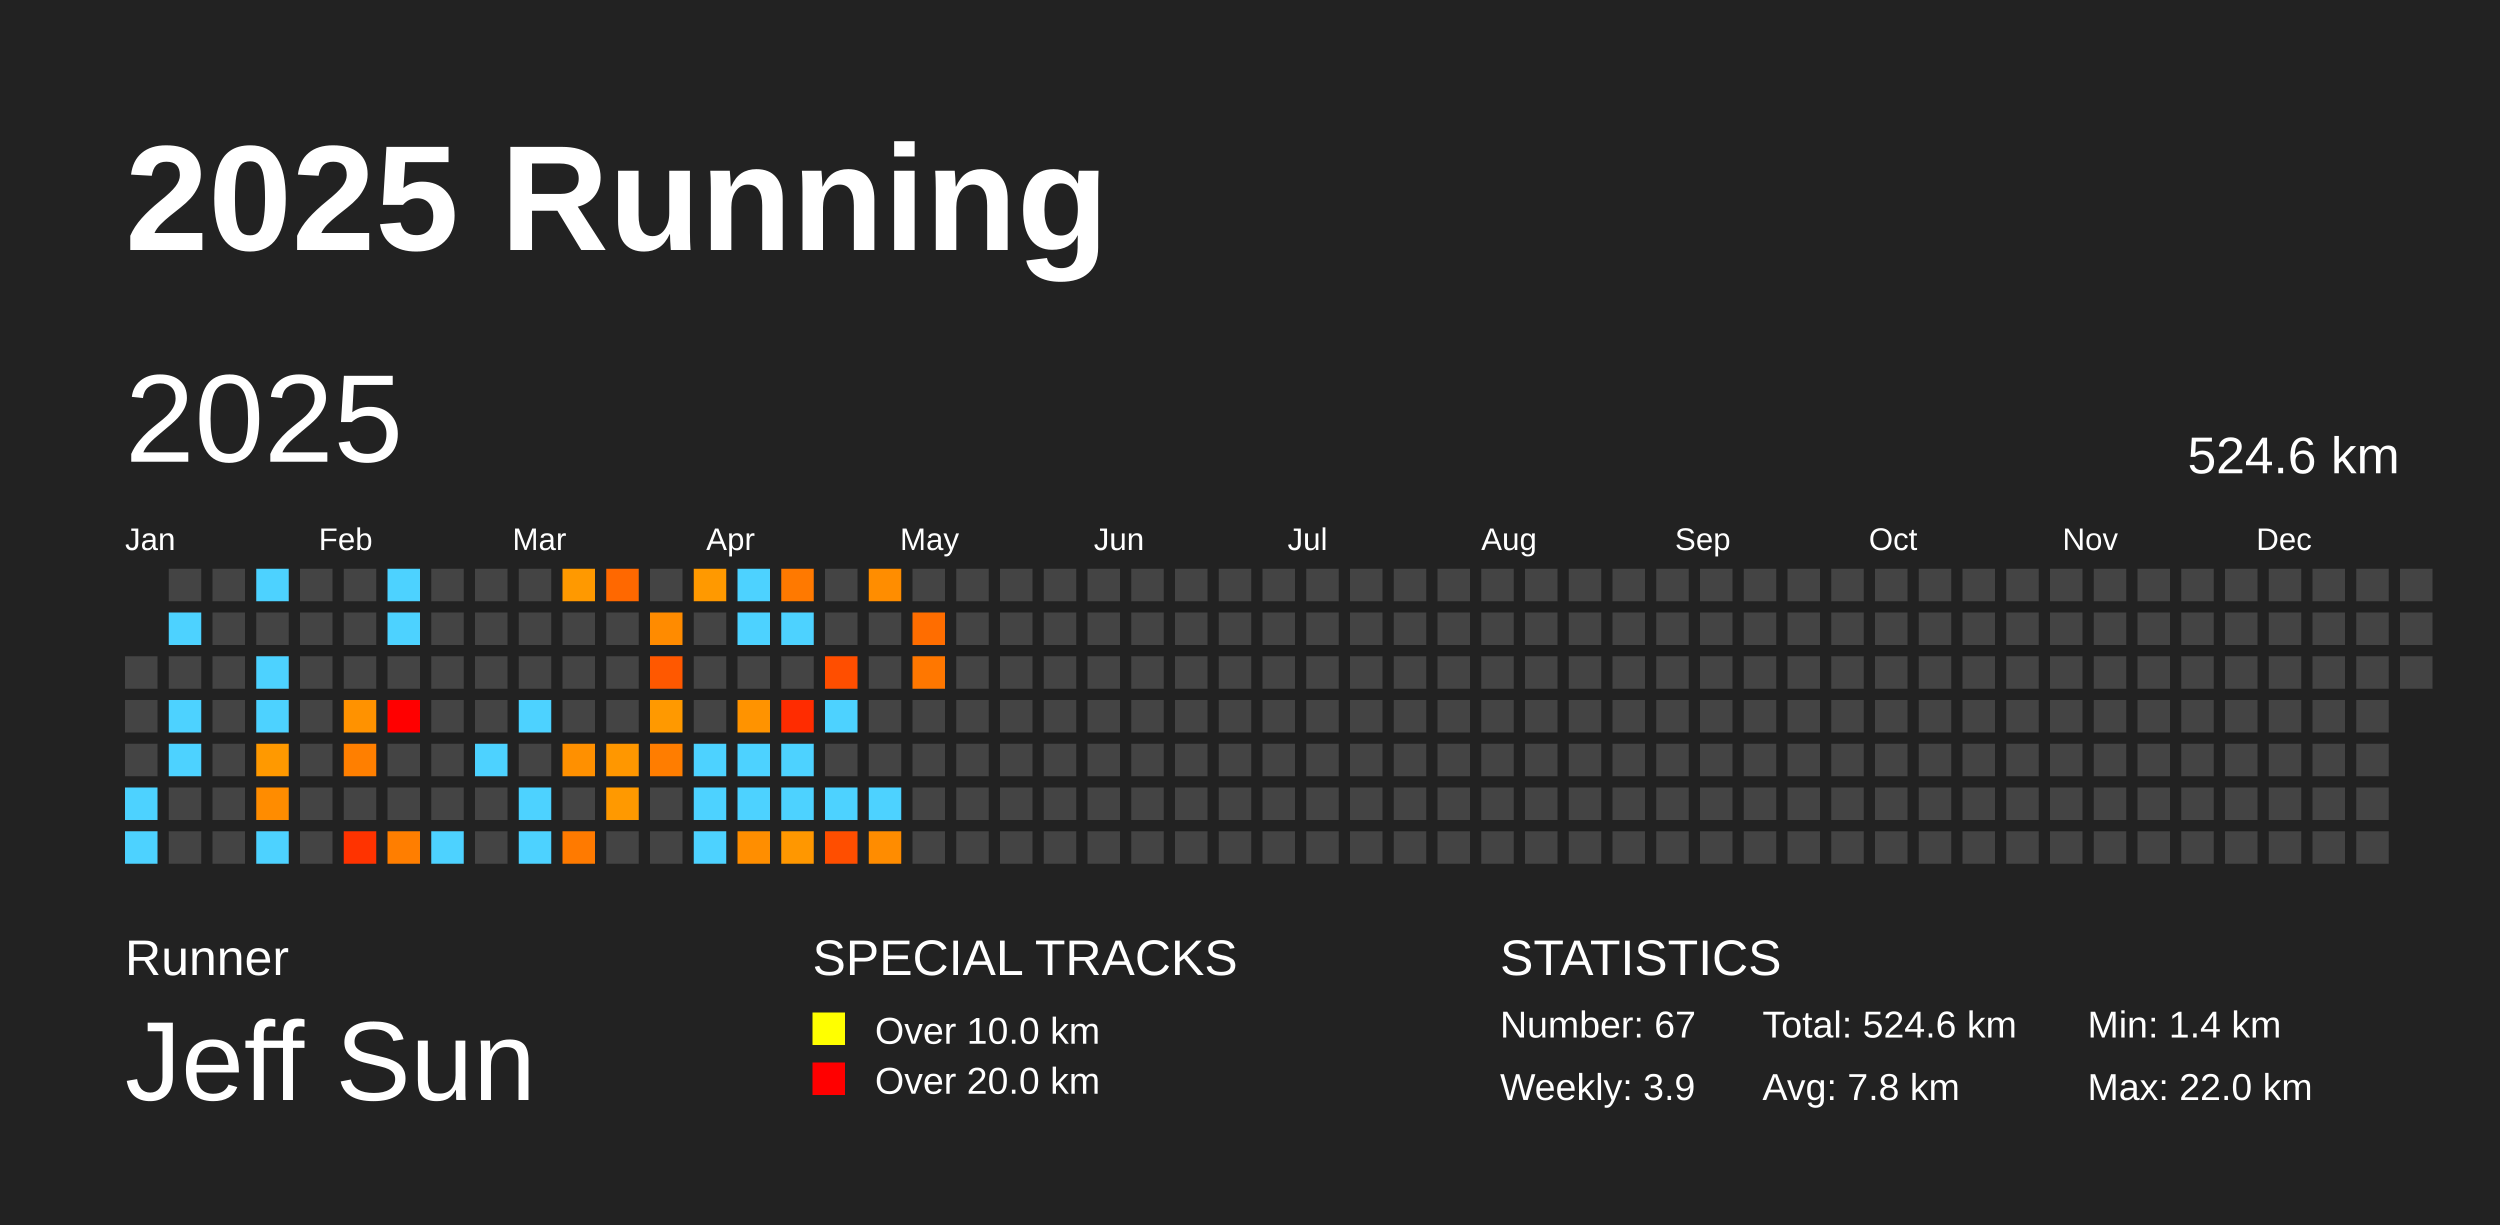
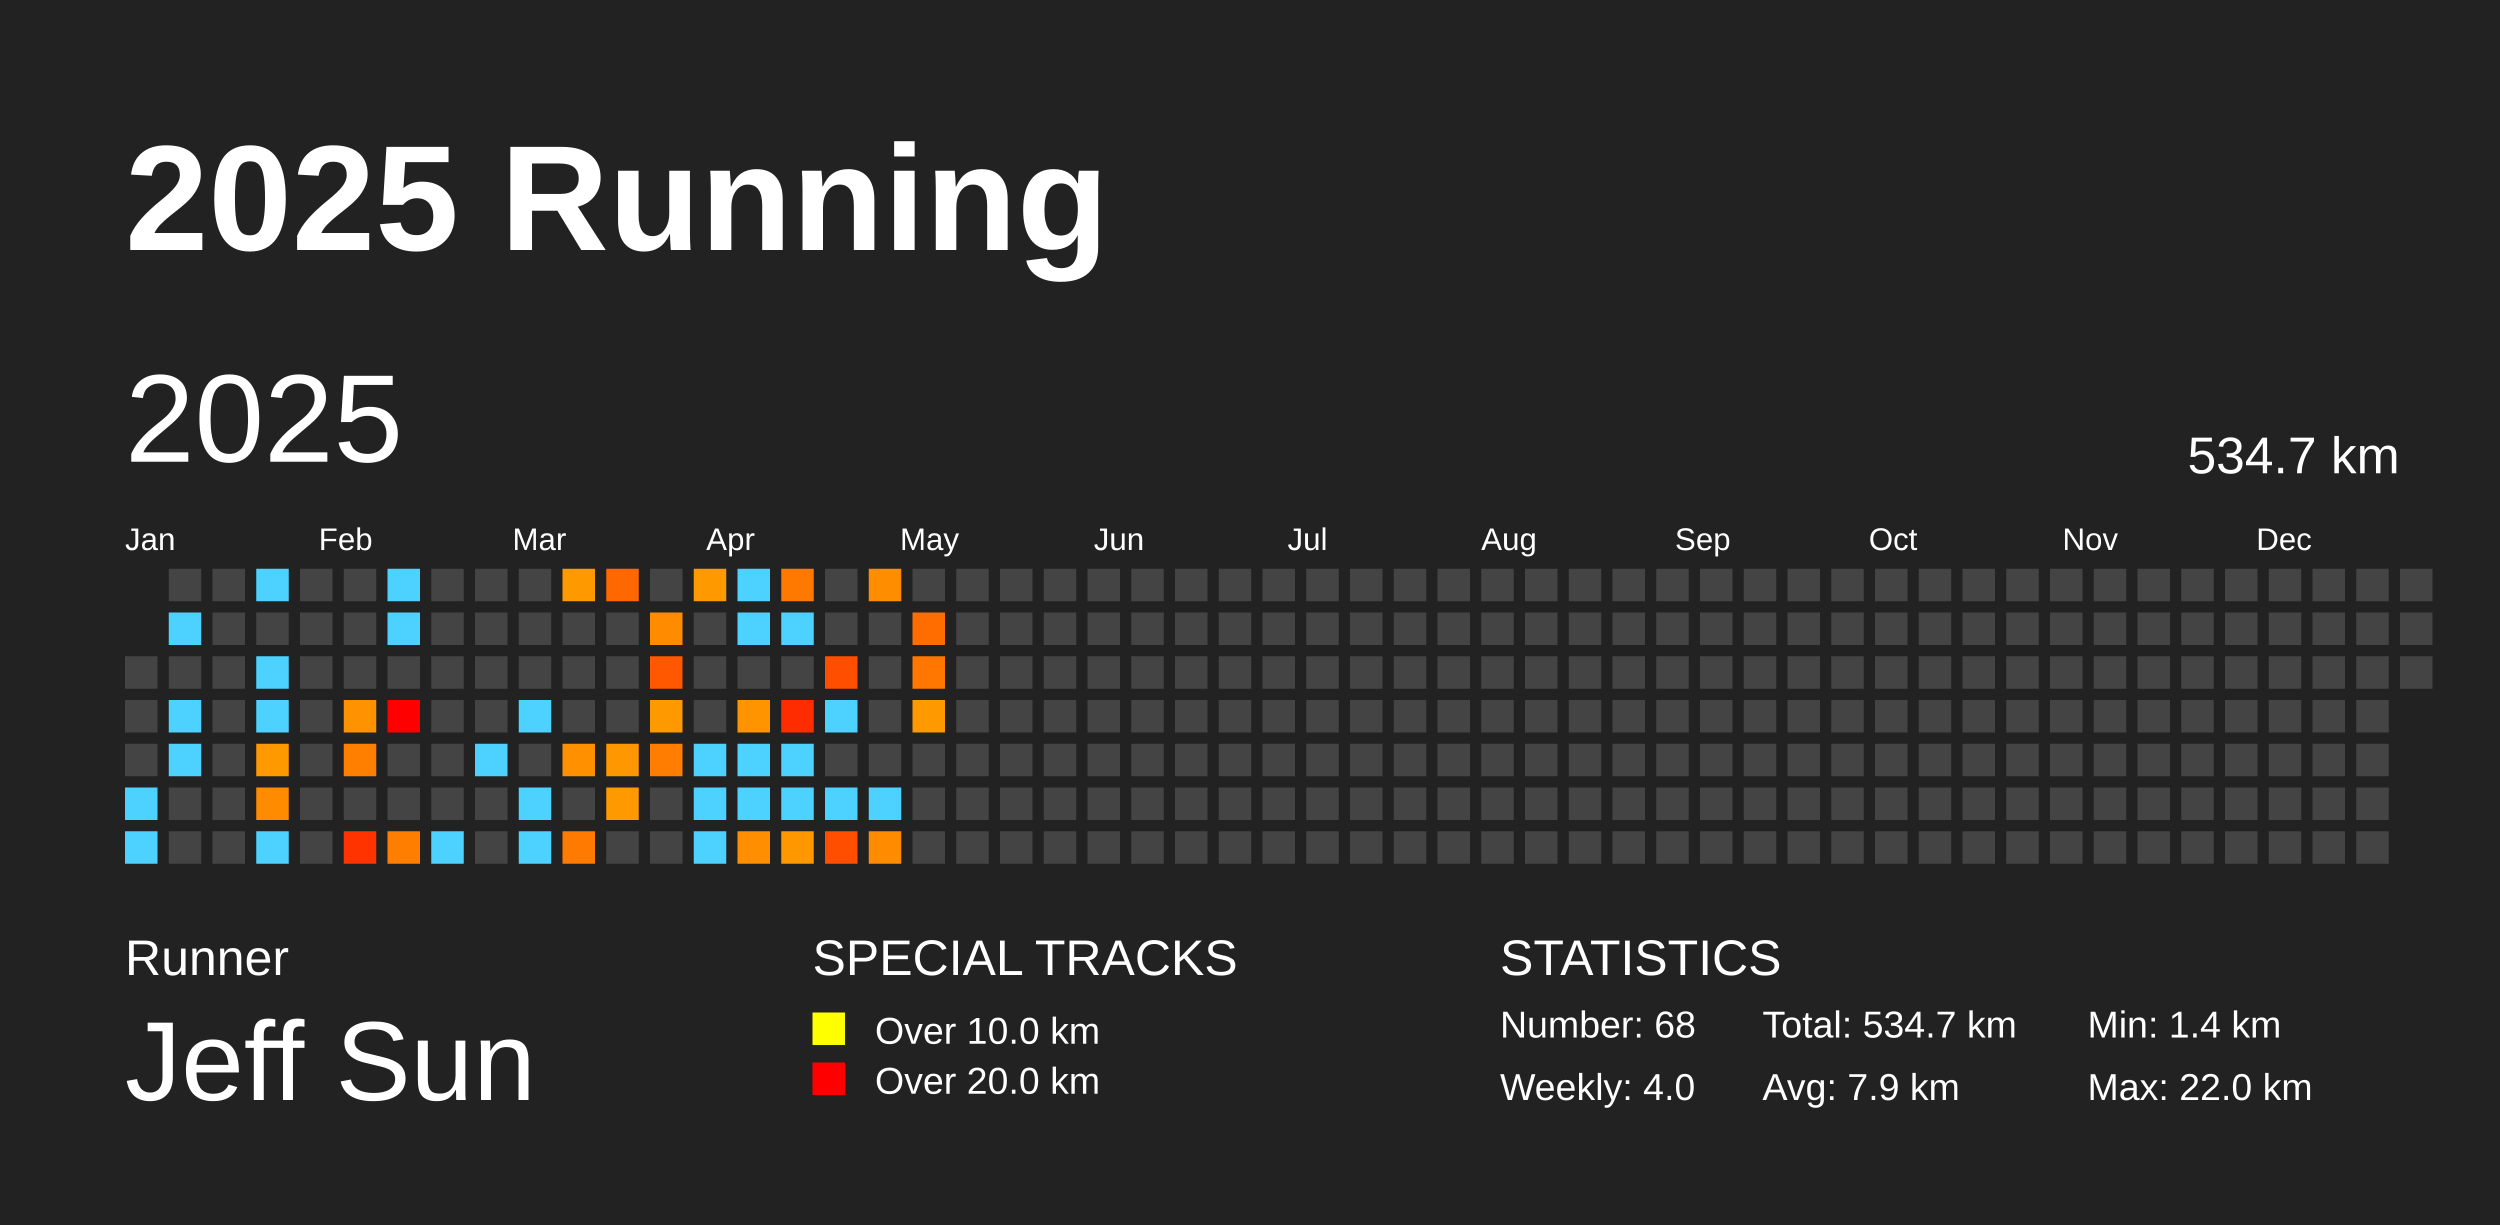
<svg xmlns="http://www.w3.org/2000/svg" baseProfile="full" height="98mm" version="1.1" viewBox="0,0,200,98" width="200mm">
  <defs />
  <rect fill="#222222" height="98" width="200" x="0" y="0" />
  <text fill="#FFFFFF" style="font-size:12px; font-family:Arial; font-weight:bold;" x="10" y="20">2025 Running</text>
  <text fill="#FFFFFF" style="font-size:4px; font-family:Arial" x="10" y="78">Runner</text>
  <text fill="#FFFFFF" style="font-size:9px; font-family:Arial" x="10" y="88">Jeff Sun</text>
  <text fill="#FFFFFF" style="font-size:4px; font-family:Arial" x="65" y="78">SPECIAL TRACKS</text>
  <rect fill="yellow" height="2.6" width="2.6" x="65" y="81" />
  <text fill="#FFFFFF" style="font-size:3px; font-family:Arial" x="70" y="83.5">Over 10.0 km</text>
  <rect fill="red" height="2.6" width="2.6" x="65" y="85" />
  <text fill="#FFFFFF" style="font-size:3px; font-family:Arial" x="70" y="87.5">Over 20.0 km</text>
  <text fill="#FFFFFF" style="font-size:4px; font-family:Arial" x="120" y="78">STATISTICS</text>
-   <text fill="#FFFFFF" style="font-size:3px; font-family:Arial" x="120" y="83">Number: 67</text>
-   <text fill="#FFFFFF" style="font-size:3px; font-family:Arial" x="120" y="88">Weekly: 3.9</text>
-   <text fill="#FFFFFF" style="font-size:3px; font-family:Arial" x="141" y="83">Total: 524.6 km</text>
-   <text fill="#FFFFFF" style="font-size:3px; font-family:Arial" x="141" y="88">Avg: 7.8 km</text>
+   <text fill="#FFFFFF" style="font-size:3px; font-family:Arial" x="120" y="83">Number: 68</text>
+   <text fill="#FFFFFF" style="font-size:3px; font-family:Arial" x="120" y="88">Weekly: 4.0</text>
+   <text fill="#FFFFFF" style="font-size:3px; font-family:Arial" x="141" y="83">Total: 534.7 km</text>
+   <text fill="#FFFFFF" style="font-size:3px; font-family:Arial" x="141" y="88">Avg: 7.9 km</text>
  <text fill="#FFFFFF" style="font-size:3px; font-family:Arial" x="167" y="83">Min: 1.4 km</text>
  <text fill="#FFFFFF" style="font-size:3px; font-family:Arial" x="167" y="88">Max: 22.0 km</text>
  <text dominant-baseline="hanging" fill="#FFFFFF" style="font-size:10.0px; font-family:Arial;" x="10" y="30">2025</text>
-   <text dominant-baseline="hanging" fill="#FFFFFF" style="font-size:4.125px; font-family:Arial;" x="175" y="35">524.6 km</text>
+   <text dominant-baseline="hanging" fill="#FFFFFF" style="font-size:4.125px; font-family:Arial;" x="175" y="35">534.7 km</text>
  <text fill="#FFFFFF" style="font-size:2.5px; font-family:Arial" x="10.0" y="44">Jan</text>
  <text fill="#FFFFFF" style="font-size:2.5px; font-family:Arial" x="25.5" y="44">Feb</text>
  <text fill="#FFFFFF" style="font-size:2.5px; font-family:Arial" x="41.0" y="44">Mar</text>
  <text fill="#FFFFFF" style="font-size:2.5px; font-family:Arial" x="56.5" y="44">Apr</text>
  <text fill="#FFFFFF" style="font-size:2.5px; font-family:Arial" x="72.0" y="44">May</text>
  <text fill="#FFFFFF" style="font-size:2.5px; font-family:Arial" x="87.5" y="44">Jun</text>
  <text fill="#FFFFFF" style="font-size:2.5px; font-family:Arial" x="103.0" y="44">Jul</text>
  <text fill="#FFFFFF" style="font-size:2.5px; font-family:Arial" x="118.5" y="44">Aug</text>
  <text fill="#FFFFFF" style="font-size:2.5px; font-family:Arial" x="134.0" y="44">Sep</text>
  <text fill="#FFFFFF" style="font-size:2.5px; font-family:Arial" x="149.5" y="44">Oct</text>
  <text fill="#FFFFFF" style="font-size:2.5px; font-family:Arial" x="165.0" y="44">Nov</text>
  <text fill="#FFFFFF" style="font-size:2.5px; font-family:Arial" x="180.5" y="44">Dec</text>
  <rect fill="#444444" height="2.6" width="2.6" x="10.0" y="52.5" />
  <rect fill="#444444" height="2.6" width="2.6" x="10.0" y="56.0" />
  <rect fill="#444444" height="2.6" width="2.6" x="10.0" y="59.5" />
  <rect fill="#4dd2ff" height="2.6" width="2.6" x="10.0" y="63.0" />
  <rect fill="#4dd2ff" height="2.6" width="2.6" x="10.0" y="66.5" />
  <rect fill="#444444" height="2.6" width="2.6" x="13.5" y="45.5" />
  <rect fill="#4dd2ff" height="2.6" width="2.6" x="13.5" y="49.0" />
  <rect fill="#444444" height="2.6" width="2.6" x="13.5" y="52.5" />
  <rect fill="#4dd2ff" height="2.6" width="2.6" x="13.5" y="56.0" />
  <rect fill="#4dd2ff" height="2.6" width="2.6" x="13.5" y="59.5" />
  <rect fill="#444444" height="2.6" width="2.6" x="13.5" y="63.0" />
  <rect fill="#444444" height="2.6" width="2.6" x="13.5" y="66.5" />
  <rect fill="#444444" height="2.6" width="2.6" x="17.0" y="45.5" />
  <rect fill="#444444" height="2.6" width="2.6" x="17.0" y="49.0" />
  <rect fill="#444444" height="2.6" width="2.6" x="17.0" y="52.5" />
  <rect fill="#444444" height="2.6" width="2.6" x="17.0" y="56.0" />
  <rect fill="#444444" height="2.6" width="2.6" x="17.0" y="59.5" />
  <rect fill="#444444" height="2.6" width="2.6" x="17.0" y="63.0" />
  <rect fill="#444444" height="2.6" width="2.6" x="17.0" y="66.5" />
  <rect fill="#4dd2ff" height="2.6" width="2.6" x="20.5" y="45.5" />
  <rect fill="#444444" height="2.6" width="2.6" x="20.5" y="49.0" />
  <rect fill="#4dd2ff" height="2.6" width="2.6" x="20.5" y="52.5" />
  <rect fill="#4dd2ff" height="2.6" width="2.6" x="20.5" y="56.0" />
  <rect fill="#ff9900" height="2.6" width="2.6" x="20.5" y="59.5" />
  <rect fill="#ff8c00" height="2.6" width="2.6" x="20.5" y="63.0" />
  <rect fill="#4dd2ff" height="2.6" width="2.6" x="20.5" y="66.5" />
  <rect fill="#444444" height="2.6" width="2.6" x="24.0" y="45.5" />
  <rect fill="#444444" height="2.6" width="2.6" x="24.0" y="49.0" />
  <rect fill="#444444" height="2.6" width="2.6" x="24.0" y="52.5" />
  <rect fill="#444444" height="2.6" width="2.6" x="24.0" y="56.0" />
  <rect fill="#444444" height="2.6" width="2.6" x="24.0" y="59.5" />
  <rect fill="#444444" height="2.6" width="2.6" x="24.0" y="63.0" />
  <rect fill="#444444" height="2.6" width="2.6" x="24.0" y="66.5" />
  <rect fill="#444444" height="2.6" width="2.6" x="27.5" y="45.5" />
  <rect fill="#444444" height="2.6" width="2.6" x="27.5" y="49.0" />
  <rect fill="#444444" height="2.6" width="2.6" x="27.5" y="52.5" />
  <rect fill="#ff9200" height="2.6" width="2.6" x="27.5" y="56.0" />
  <rect fill="#ff7f00" height="2.6" width="2.6" x="27.5" y="59.5" />
  <rect fill="#444444" height="2.6" width="2.6" x="27.5" y="63.0" />
  <rect fill="#ff3300" height="2.6" width="2.6" x="27.5" y="66.5" />
  <rect fill="#4dd2ff" height="2.6" width="2.6" x="31.0" y="45.5" />
  <rect fill="#4dd2ff" height="2.6" width="2.6" x="31.0" y="49.0" />
  <rect fill="#444444" height="2.6" width="2.6" x="31.0" y="52.5" />
  <rect fill="red" height="2.6" width="2.6" x="31.0" y="56.0" />
  <rect fill="#444444" height="2.6" width="2.6" x="31.0" y="59.5" />
  <rect fill="#444444" height="2.6" width="2.6" x="31.0" y="63.0" />
  <rect fill="#ff7e00" height="2.6" width="2.6" x="31.0" y="66.5" />
  <rect fill="#444444" height="2.6" width="2.6" x="34.5" y="45.5" />
  <rect fill="#444444" height="2.6" width="2.6" x="34.5" y="49.0" />
  <rect fill="#444444" height="2.6" width="2.6" x="34.5" y="52.5" />
  <rect fill="#444444" height="2.6" width="2.6" x="34.5" y="56.0" />
  <rect fill="#444444" height="2.6" width="2.6" x="34.5" y="59.5" />
  <rect fill="#444444" height="2.6" width="2.6" x="34.5" y="63.0" />
  <rect fill="#4dd2ff" height="2.6" width="2.6" x="34.5" y="66.5" />
  <rect fill="#444444" height="2.6" width="2.6" x="38.0" y="45.5" />
  <rect fill="#444444" height="2.6" width="2.6" x="38.0" y="49.0" />
  <rect fill="#444444" height="2.6" width="2.6" x="38.0" y="52.5" />
  <rect fill="#444444" height="2.6" width="2.6" x="38.0" y="56.0" />
  <rect fill="#4dd2ff" height="2.6" width="2.6" x="38.0" y="59.5" />
  <rect fill="#444444" height="2.6" width="2.6" x="38.0" y="63.0" />
  <rect fill="#444444" height="2.6" width="2.6" x="38.0" y="66.5" />
  <rect fill="#444444" height="2.6" width="2.6" x="41.5" y="45.5" />
  <rect fill="#444444" height="2.6" width="2.6" x="41.5" y="49.0" />
  <rect fill="#444444" height="2.6" width="2.6" x="41.5" y="52.5" />
  <rect fill="#4dd2ff" height="2.6" width="2.6" x="41.5" y="56.0" />
  <rect fill="#444444" height="2.6" width="2.6" x="41.5" y="59.5" />
  <rect fill="#4dd2ff" height="2.6" width="2.6" x="41.5" y="63.0" />
  <rect fill="#4dd2ff" height="2.6" width="2.6" x="41.5" y="66.5" />
  <rect fill="#ff9900" height="2.6" width="2.6" x="45.0" y="45.5" />
  <rect fill="#444444" height="2.6" width="2.6" x="45.0" y="49.0" />
  <rect fill="#444444" height="2.6" width="2.6" x="45.0" y="52.5" />
  <rect fill="#444444" height="2.6" width="2.6" x="45.0" y="56.0" />
  <rect fill="#ff9000" height="2.6" width="2.6" x="45.0" y="59.5" />
  <rect fill="#444444" height="2.6" width="2.6" x="45.0" y="63.0" />
  <rect fill="#ff7a00" height="2.6" width="2.6" x="45.0" y="66.5" />
  <rect fill="#ff6800" height="2.6" width="2.6" x="48.5" y="45.5" />
  <rect fill="#444444" height="2.6" width="2.6" x="48.5" y="49.0" />
  <rect fill="#444444" height="2.6" width="2.6" x="48.5" y="52.5" />
  <rect fill="#444444" height="2.6" width="2.6" x="48.5" y="56.0" />
  <rect fill="#ff9700" height="2.6" width="2.6" x="48.5" y="59.5" />
  <rect fill="#ff9900" height="2.6" width="2.6" x="48.5" y="63.0" />
  <rect fill="#444444" height="2.6" width="2.6" x="48.5" y="66.5" />
  <rect fill="#444444" height="2.6" width="2.6" x="52.0" y="45.5" />
  <rect fill="#ff8b00" height="2.6" width="2.6" x="52.0" y="49.0" />
  <rect fill="#ff5800" height="2.6" width="2.6" x="52.0" y="52.5" />
  <rect fill="#ff9900" height="2.6" width="2.6" x="52.0" y="56.0" />
  <rect fill="#ff7d00" height="2.6" width="2.6" x="52.0" y="59.5" />
  <rect fill="#444444" height="2.6" width="2.6" x="52.0" y="63.0" />
  <rect fill="#444444" height="2.6" width="2.6" x="52.0" y="66.5" />
  <rect fill="#ff9900" height="2.6" width="2.6" x="55.5" y="45.5" />
  <rect fill="#444444" height="2.6" width="2.6" x="55.5" y="49.0" />
  <rect fill="#444444" height="2.6" width="2.6" x="55.5" y="52.5" />
  <rect fill="#444444" height="2.6" width="2.6" x="55.5" y="56.0" />
  <rect fill="#4dd2ff" height="2.6" width="2.6" x="55.5" y="59.5" />
  <rect fill="#4dd2ff" height="2.6" width="2.6" x="55.5" y="63.0" />
  <rect fill="#4dd2ff" height="2.6" width="2.6" x="55.5" y="66.5" />
  <rect fill="#4dd2ff" height="2.6" width="2.6" x="59.0" y="45.5" />
  <rect fill="#4dd2ff" height="2.6" width="2.6" x="59.0" y="49.0" />
  <rect fill="#444444" height="2.6" width="2.6" x="59.0" y="52.5" />
  <rect fill="#ff9300" height="2.6" width="2.6" x="59.0" y="56.0" />
  <rect fill="#4dd2ff" height="2.6" width="2.6" x="59.0" y="59.5" />
  <rect fill="#4dd2ff" height="2.6" width="2.6" x="59.0" y="63.0" />
  <rect fill="#ff8e00" height="2.6" width="2.6" x="59.0" y="66.5" />
  <rect fill="#ff7900" height="2.6" width="2.6" x="62.5" y="45.5" />
  <rect fill="#4dd2ff" height="2.6" width="2.6" x="62.5" y="49.0" />
  <rect fill="#444444" height="2.6" width="2.6" x="62.5" y="52.5" />
  <rect fill="#ff2c00" height="2.6" width="2.6" x="62.5" y="56.0" />
  <rect fill="#4dd2ff" height="2.6" width="2.6" x="62.5" y="59.5" />
  <rect fill="#4dd2ff" height="2.6" width="2.6" x="62.5" y="63.0" />
  <rect fill="#ff9700" height="2.6" width="2.6" x="62.5" y="66.5" />
  <rect fill="#444444" height="2.6" width="2.6" x="66.0" y="45.5" />
  <rect fill="#444444" height="2.6" width="2.6" x="66.0" y="49.0" />
  <rect fill="#ff4e00" height="2.6" width="2.6" x="66.0" y="52.5" />
  <rect fill="#4dd2ff" height="2.6" width="2.6" x="66.0" y="56.0" />
  <rect fill="#444444" height="2.6" width="2.6" x="66.0" y="59.5" />
  <rect fill="#4dd2ff" height="2.6" width="2.6" x="66.0" y="63.0" />
  <rect fill="#ff4e00" height="2.6" width="2.6" x="66.0" y="66.5" />
  <rect fill="#ff8d00" height="2.6" width="2.6" x="69.5" y="45.5" />
  <rect fill="#444444" height="2.6" width="2.6" x="69.5" y="49.0" />
  <rect fill="#444444" height="2.6" width="2.6" x="69.5" y="52.5" />
  <rect fill="#444444" height="2.6" width="2.6" x="69.5" y="56.0" />
  <rect fill="#444444" height="2.6" width="2.6" x="69.5" y="59.5" />
  <rect fill="#4dd2ff" height="2.6" width="2.6" x="69.5" y="63.0" />
  <rect fill="#ff8c00" height="2.6" width="2.6" x="69.5" y="66.5" />
  <rect fill="#444444" height="2.6" width="2.6" x="73.0" y="45.5" />
  <rect fill="#ff6d00" height="2.6" width="2.6" x="73.0" y="49.0" />
  <rect fill="#ff7700" height="2.6" width="2.6" x="73.0" y="52.5" />
-   <rect fill="#444444" height="2.6" width="2.6" x="73.0" y="56.0" />
+   <rect fill="#ff9900" height="2.6" width="2.6" x="73.0" y="56.0" />
  <rect fill="#444444" height="2.6" width="2.6" x="73.0" y="59.5" />
  <rect fill="#444444" height="2.6" width="2.6" x="73.0" y="63.0" />
  <rect fill="#444444" height="2.6" width="2.6" x="73.0" y="66.5" />
  <rect fill="#444444" height="2.6" width="2.6" x="76.5" y="45.5" />
  <rect fill="#444444" height="2.6" width="2.6" x="76.5" y="49.0" />
  <rect fill="#444444" height="2.6" width="2.6" x="76.5" y="52.5" />
  <rect fill="#444444" height="2.6" width="2.6" x="76.5" y="56.0" />
  <rect fill="#444444" height="2.6" width="2.6" x="76.5" y="59.5" />
  <rect fill="#444444" height="2.6" width="2.6" x="76.5" y="63.0" />
  <rect fill="#444444" height="2.6" width="2.6" x="76.5" y="66.5" />
  <rect fill="#444444" height="2.6" width="2.6" x="80.0" y="45.5" />
  <rect fill="#444444" height="2.6" width="2.6" x="80.0" y="49.0" />
  <rect fill="#444444" height="2.6" width="2.6" x="80.0" y="52.5" />
  <rect fill="#444444" height="2.6" width="2.6" x="80.0" y="56.0" />
  <rect fill="#444444" height="2.6" width="2.6" x="80.0" y="59.5" />
  <rect fill="#444444" height="2.6" width="2.6" x="80.0" y="63.0" />
  <rect fill="#444444" height="2.6" width="2.6" x="80.0" y="66.5" />
  <rect fill="#444444" height="2.6" width="2.6" x="83.5" y="45.5" />
  <rect fill="#444444" height="2.6" width="2.6" x="83.5" y="49.0" />
  <rect fill="#444444" height="2.6" width="2.6" x="83.5" y="52.5" />
  <rect fill="#444444" height="2.6" width="2.6" x="83.5" y="56.0" />
  <rect fill="#444444" height="2.6" width="2.6" x="83.5" y="59.5" />
  <rect fill="#444444" height="2.6" width="2.6" x="83.5" y="63.0" />
  <rect fill="#444444" height="2.6" width="2.6" x="83.5" y="66.5" />
  <rect fill="#444444" height="2.6" width="2.6" x="87.0" y="45.5" />
  <rect fill="#444444" height="2.6" width="2.6" x="87.0" y="49.0" />
  <rect fill="#444444" height="2.6" width="2.6" x="87.0" y="52.5" />
  <rect fill="#444444" height="2.6" width="2.6" x="87.0" y="56.0" />
  <rect fill="#444444" height="2.6" width="2.6" x="87.0" y="59.5" />
  <rect fill="#444444" height="2.6" width="2.6" x="87.0" y="63.0" />
  <rect fill="#444444" height="2.6" width="2.6" x="87.0" y="66.5" />
  <rect fill="#444444" height="2.6" width="2.6" x="90.5" y="45.5" />
  <rect fill="#444444" height="2.6" width="2.6" x="90.5" y="49.0" />
  <rect fill="#444444" height="2.6" width="2.6" x="90.5" y="52.5" />
  <rect fill="#444444" height="2.6" width="2.6" x="90.5" y="56.0" />
  <rect fill="#444444" height="2.6" width="2.6" x="90.5" y="59.5" />
  <rect fill="#444444" height="2.6" width="2.6" x="90.5" y="63.0" />
  <rect fill="#444444" height="2.6" width="2.6" x="90.5" y="66.5" />
  <rect fill="#444444" height="2.6" width="2.6" x="94.0" y="45.5" />
  <rect fill="#444444" height="2.6" width="2.6" x="94.0" y="49.0" />
  <rect fill="#444444" height="2.6" width="2.6" x="94.0" y="52.5" />
  <rect fill="#444444" height="2.6" width="2.6" x="94.0" y="56.0" />
  <rect fill="#444444" height="2.6" width="2.6" x="94.0" y="59.5" />
  <rect fill="#444444" height="2.6" width="2.6" x="94.0" y="63.0" />
  <rect fill="#444444" height="2.6" width="2.6" x="94.0" y="66.5" />
  <rect fill="#444444" height="2.6" width="2.6" x="97.5" y="45.5" />
  <rect fill="#444444" height="2.6" width="2.6" x="97.5" y="49.0" />
  <rect fill="#444444" height="2.6" width="2.6" x="97.5" y="52.5" />
  <rect fill="#444444" height="2.6" width="2.6" x="97.5" y="56.0" />
  <rect fill="#444444" height="2.6" width="2.6" x="97.5" y="59.5" />
  <rect fill="#444444" height="2.6" width="2.6" x="97.5" y="63.0" />
  <rect fill="#444444" height="2.6" width="2.6" x="97.5" y="66.5" />
  <rect fill="#444444" height="2.6" width="2.6" x="101.0" y="45.5" />
  <rect fill="#444444" height="2.6" width="2.6" x="101.0" y="49.0" />
  <rect fill="#444444" height="2.6" width="2.6" x="101.0" y="52.5" />
  <rect fill="#444444" height="2.6" width="2.6" x="101.0" y="56.0" />
  <rect fill="#444444" height="2.6" width="2.6" x="101.0" y="59.5" />
  <rect fill="#444444" height="2.6" width="2.6" x="101.0" y="63.0" />
  <rect fill="#444444" height="2.6" width="2.6" x="101.0" y="66.5" />
  <rect fill="#444444" height="2.6" width="2.6" x="104.5" y="45.5" />
  <rect fill="#444444" height="2.6" width="2.6" x="104.5" y="49.0" />
  <rect fill="#444444" height="2.6" width="2.6" x="104.5" y="52.5" />
  <rect fill="#444444" height="2.6" width="2.6" x="104.5" y="56.0" />
  <rect fill="#444444" height="2.6" width="2.6" x="104.5" y="59.5" />
  <rect fill="#444444" height="2.6" width="2.6" x="104.5" y="63.0" />
  <rect fill="#444444" height="2.6" width="2.6" x="104.5" y="66.5" />
  <rect fill="#444444" height="2.6" width="2.6" x="108.0" y="45.5" />
  <rect fill="#444444" height="2.6" width="2.6" x="108.0" y="49.0" />
  <rect fill="#444444" height="2.6" width="2.6" x="108.0" y="52.5" />
  <rect fill="#444444" height="2.6" width="2.6" x="108.0" y="56.0" />
  <rect fill="#444444" height="2.6" width="2.6" x="108.0" y="59.5" />
  <rect fill="#444444" height="2.6" width="2.6" x="108.0" y="63.0" />
  <rect fill="#444444" height="2.6" width="2.6" x="108.0" y="66.5" />
  <rect fill="#444444" height="2.6" width="2.6" x="111.5" y="45.5" />
  <rect fill="#444444" height="2.6" width="2.6" x="111.5" y="49.0" />
  <rect fill="#444444" height="2.6" width="2.6" x="111.5" y="52.5" />
  <rect fill="#444444" height="2.6" width="2.6" x="111.5" y="56.0" />
  <rect fill="#444444" height="2.6" width="2.6" x="111.5" y="59.5" />
  <rect fill="#444444" height="2.6" width="2.6" x="111.5" y="63.0" />
  <rect fill="#444444" height="2.6" width="2.6" x="111.5" y="66.5" />
  <rect fill="#444444" height="2.6" width="2.6" x="115.0" y="45.5" />
  <rect fill="#444444" height="2.6" width="2.6" x="115.0" y="49.0" />
  <rect fill="#444444" height="2.6" width="2.6" x="115.0" y="52.5" />
  <rect fill="#444444" height="2.6" width="2.6" x="115.0" y="56.0" />
  <rect fill="#444444" height="2.6" width="2.6" x="115.0" y="59.5" />
  <rect fill="#444444" height="2.6" width="2.6" x="115.0" y="63.0" />
  <rect fill="#444444" height="2.6" width="2.6" x="115.0" y="66.5" />
  <rect fill="#444444" height="2.6" width="2.6" x="118.5" y="45.5" />
  <rect fill="#444444" height="2.6" width="2.6" x="118.5" y="49.0" />
  <rect fill="#444444" height="2.6" width="2.6" x="118.5" y="52.5" />
  <rect fill="#444444" height="2.6" width="2.6" x="118.5" y="56.0" />
  <rect fill="#444444" height="2.6" width="2.6" x="118.5" y="59.5" />
  <rect fill="#444444" height="2.6" width="2.6" x="118.5" y="63.0" />
  <rect fill="#444444" height="2.6" width="2.6" x="118.5" y="66.5" />
  <rect fill="#444444" height="2.6" width="2.6" x="122.0" y="45.5" />
  <rect fill="#444444" height="2.6" width="2.6" x="122.0" y="49.0" />
  <rect fill="#444444" height="2.6" width="2.6" x="122.0" y="52.5" />
  <rect fill="#444444" height="2.6" width="2.6" x="122.0" y="56.0" />
  <rect fill="#444444" height="2.6" width="2.6" x="122.0" y="59.5" />
  <rect fill="#444444" height="2.6" width="2.6" x="122.0" y="63.0" />
  <rect fill="#444444" height="2.6" width="2.6" x="122.0" y="66.5" />
  <rect fill="#444444" height="2.6" width="2.6" x="125.5" y="45.5" />
  <rect fill="#444444" height="2.6" width="2.6" x="125.5" y="49.0" />
  <rect fill="#444444" height="2.6" width="2.6" x="125.5" y="52.5" />
  <rect fill="#444444" height="2.6" width="2.6" x="125.5" y="56.0" />
  <rect fill="#444444" height="2.6" width="2.6" x="125.5" y="59.5" />
  <rect fill="#444444" height="2.6" width="2.6" x="125.5" y="63.0" />
  <rect fill="#444444" height="2.6" width="2.6" x="125.5" y="66.5" />
  <rect fill="#444444" height="2.6" width="2.6" x="129.0" y="45.5" />
  <rect fill="#444444" height="2.6" width="2.6" x="129.0" y="49.0" />
  <rect fill="#444444" height="2.6" width="2.6" x="129.0" y="52.5" />
  <rect fill="#444444" height="2.6" width="2.6" x="129.0" y="56.0" />
  <rect fill="#444444" height="2.6" width="2.6" x="129.0" y="59.5" />
  <rect fill="#444444" height="2.6" width="2.6" x="129.0" y="63.0" />
  <rect fill="#444444" height="2.6" width="2.6" x="129.0" y="66.5" />
  <rect fill="#444444" height="2.6" width="2.6" x="132.5" y="45.5" />
  <rect fill="#444444" height="2.6" width="2.6" x="132.5" y="49.0" />
  <rect fill="#444444" height="2.6" width="2.6" x="132.5" y="52.5" />
  <rect fill="#444444" height="2.6" width="2.6" x="132.5" y="56.0" />
  <rect fill="#444444" height="2.6" width="2.6" x="132.5" y="59.5" />
  <rect fill="#444444" height="2.6" width="2.6" x="132.5" y="63.0" />
  <rect fill="#444444" height="2.6" width="2.6" x="132.5" y="66.5" />
  <rect fill="#444444" height="2.6" width="2.6" x="136.0" y="45.5" />
  <rect fill="#444444" height="2.6" width="2.6" x="136.0" y="49.0" />
  <rect fill="#444444" height="2.6" width="2.6" x="136.0" y="52.5" />
  <rect fill="#444444" height="2.6" width="2.6" x="136.0" y="56.0" />
  <rect fill="#444444" height="2.6" width="2.6" x="136.0" y="59.5" />
  <rect fill="#444444" height="2.6" width="2.6" x="136.0" y="63.0" />
  <rect fill="#444444" height="2.6" width="2.6" x="136.0" y="66.5" />
  <rect fill="#444444" height="2.6" width="2.6" x="139.5" y="45.5" />
  <rect fill="#444444" height="2.6" width="2.6" x="139.5" y="49.0" />
  <rect fill="#444444" height="2.6" width="2.6" x="139.5" y="52.5" />
  <rect fill="#444444" height="2.6" width="2.6" x="139.5" y="56.0" />
  <rect fill="#444444" height="2.6" width="2.6" x="139.5" y="59.5" />
  <rect fill="#444444" height="2.6" width="2.6" x="139.5" y="63.0" />
  <rect fill="#444444" height="2.6" width="2.6" x="139.5" y="66.5" />
  <rect fill="#444444" height="2.6" width="2.6" x="143.0" y="45.5" />
  <rect fill="#444444" height="2.6" width="2.6" x="143.0" y="49.0" />
  <rect fill="#444444" height="2.6" width="2.6" x="143.0" y="52.5" />
  <rect fill="#444444" height="2.6" width="2.6" x="143.0" y="56.0" />
  <rect fill="#444444" height="2.6" width="2.6" x="143.0" y="59.5" />
  <rect fill="#444444" height="2.6" width="2.6" x="143.0" y="63.0" />
  <rect fill="#444444" height="2.6" width="2.6" x="143.0" y="66.5" />
  <rect fill="#444444" height="2.6" width="2.6" x="146.5" y="45.5" />
  <rect fill="#444444" height="2.6" width="2.6" x="146.5" y="49.0" />
  <rect fill="#444444" height="2.6" width="2.6" x="146.5" y="52.5" />
  <rect fill="#444444" height="2.6" width="2.6" x="146.5" y="56.0" />
  <rect fill="#444444" height="2.6" width="2.6" x="146.5" y="59.5" />
  <rect fill="#444444" height="2.6" width="2.6" x="146.5" y="63.0" />
  <rect fill="#444444" height="2.6" width="2.6" x="146.5" y="66.5" />
  <rect fill="#444444" height="2.6" width="2.6" x="150.0" y="45.5" />
  <rect fill="#444444" height="2.6" width="2.6" x="150.0" y="49.0" />
  <rect fill="#444444" height="2.6" width="2.6" x="150.0" y="52.5" />
  <rect fill="#444444" height="2.6" width="2.6" x="150.0" y="56.0" />
  <rect fill="#444444" height="2.6" width="2.6" x="150.0" y="59.5" />
  <rect fill="#444444" height="2.6" width="2.6" x="150.0" y="63.0" />
  <rect fill="#444444" height="2.6" width="2.6" x="150.0" y="66.5" />
  <rect fill="#444444" height="2.6" width="2.6" x="153.5" y="45.5" />
  <rect fill="#444444" height="2.6" width="2.6" x="153.5" y="49.0" />
  <rect fill="#444444" height="2.6" width="2.6" x="153.5" y="52.5" />
  <rect fill="#444444" height="2.6" width="2.6" x="153.5" y="56.0" />
  <rect fill="#444444" height="2.6" width="2.6" x="153.5" y="59.5" />
  <rect fill="#444444" height="2.6" width="2.6" x="153.5" y="63.0" />
  <rect fill="#444444" height="2.6" width="2.6" x="153.5" y="66.5" />
  <rect fill="#444444" height="2.6" width="2.6" x="157.0" y="45.5" />
  <rect fill="#444444" height="2.6" width="2.6" x="157.0" y="49.0" />
  <rect fill="#444444" height="2.6" width="2.6" x="157.0" y="52.5" />
  <rect fill="#444444" height="2.6" width="2.6" x="157.0" y="56.0" />
  <rect fill="#444444" height="2.6" width="2.6" x="157.0" y="59.5" />
  <rect fill="#444444" height="2.6" width="2.6" x="157.0" y="63.0" />
  <rect fill="#444444" height="2.6" width="2.6" x="157.0" y="66.5" />
  <rect fill="#444444" height="2.6" width="2.6" x="160.5" y="45.5" />
  <rect fill="#444444" height="2.6" width="2.6" x="160.5" y="49.0" />
  <rect fill="#444444" height="2.6" width="2.6" x="160.5" y="52.5" />
  <rect fill="#444444" height="2.6" width="2.6" x="160.5" y="56.0" />
  <rect fill="#444444" height="2.6" width="2.6" x="160.5" y="59.5" />
  <rect fill="#444444" height="2.6" width="2.6" x="160.5" y="63.0" />
  <rect fill="#444444" height="2.6" width="2.6" x="160.5" y="66.5" />
  <rect fill="#444444" height="2.6" width="2.6" x="164.0" y="45.5" />
  <rect fill="#444444" height="2.6" width="2.6" x="164.0" y="49.0" />
  <rect fill="#444444" height="2.6" width="2.6" x="164.0" y="52.5" />
  <rect fill="#444444" height="2.6" width="2.6" x="164.0" y="56.0" />
  <rect fill="#444444" height="2.6" width="2.6" x="164.0" y="59.5" />
  <rect fill="#444444" height="2.6" width="2.6" x="164.0" y="63.0" />
  <rect fill="#444444" height="2.6" width="2.6" x="164.0" y="66.5" />
  <rect fill="#444444" height="2.6" width="2.6" x="167.5" y="45.5" />
  <rect fill="#444444" height="2.6" width="2.6" x="167.5" y="49.0" />
  <rect fill="#444444" height="2.6" width="2.6" x="167.5" y="52.5" />
  <rect fill="#444444" height="2.6" width="2.6" x="167.5" y="56.0" />
  <rect fill="#444444" height="2.6" width="2.6" x="167.5" y="59.5" />
  <rect fill="#444444" height="2.6" width="2.6" x="167.5" y="63.0" />
  <rect fill="#444444" height="2.6" width="2.6" x="167.5" y="66.5" />
  <rect fill="#444444" height="2.6" width="2.6" x="171.0" y="45.5" />
  <rect fill="#444444" height="2.6" width="2.6" x="171.0" y="49.0" />
  <rect fill="#444444" height="2.6" width="2.6" x="171.0" y="52.5" />
  <rect fill="#444444" height="2.6" width="2.6" x="171.0" y="56.0" />
  <rect fill="#444444" height="2.6" width="2.6" x="171.0" y="59.5" />
  <rect fill="#444444" height="2.6" width="2.6" x="171.0" y="63.0" />
  <rect fill="#444444" height="2.6" width="2.6" x="171.0" y="66.5" />
  <rect fill="#444444" height="2.6" width="2.6" x="174.5" y="45.5" />
  <rect fill="#444444" height="2.6" width="2.6" x="174.5" y="49.0" />
  <rect fill="#444444" height="2.6" width="2.6" x="174.5" y="52.5" />
  <rect fill="#444444" height="2.6" width="2.6" x="174.5" y="56.0" />
  <rect fill="#444444" height="2.6" width="2.6" x="174.5" y="59.5" />
  <rect fill="#444444" height="2.6" width="2.6" x="174.5" y="63.0" />
  <rect fill="#444444" height="2.6" width="2.6" x="174.5" y="66.5" />
  <rect fill="#444444" height="2.6" width="2.6" x="178.0" y="45.5" />
  <rect fill="#444444" height="2.6" width="2.6" x="178.0" y="49.0" />
  <rect fill="#444444" height="2.6" width="2.6" x="178.0" y="52.5" />
  <rect fill="#444444" height="2.6" width="2.6" x="178.0" y="56.0" />
  <rect fill="#444444" height="2.6" width="2.6" x="178.0" y="59.5" />
  <rect fill="#444444" height="2.6" width="2.6" x="178.0" y="63.0" />
  <rect fill="#444444" height="2.6" width="2.6" x="178.0" y="66.5" />
  <rect fill="#444444" height="2.6" width="2.6" x="181.5" y="45.5" />
  <rect fill="#444444" height="2.6" width="2.6" x="181.5" y="49.0" />
  <rect fill="#444444" height="2.6" width="2.6" x="181.5" y="52.5" />
  <rect fill="#444444" height="2.6" width="2.6" x="181.5" y="56.0" />
  <rect fill="#444444" height="2.6" width="2.6" x="181.5" y="59.5" />
  <rect fill="#444444" height="2.6" width="2.6" x="181.5" y="63.0" />
  <rect fill="#444444" height="2.6" width="2.6" x="181.5" y="66.5" />
  <rect fill="#444444" height="2.6" width="2.6" x="185.0" y="45.5" />
  <rect fill="#444444" height="2.6" width="2.6" x="185.0" y="49.0" />
  <rect fill="#444444" height="2.6" width="2.6" x="185.0" y="52.5" />
  <rect fill="#444444" height="2.6" width="2.6" x="185.0" y="56.0" />
  <rect fill="#444444" height="2.6" width="2.6" x="185.0" y="59.5" />
  <rect fill="#444444" height="2.6" width="2.6" x="185.0" y="63.0" />
  <rect fill="#444444" height="2.6" width="2.6" x="185.0" y="66.5" />
  <rect fill="#444444" height="2.6" width="2.6" x="188.5" y="45.5" />
  <rect fill="#444444" height="2.6" width="2.6" x="188.5" y="49.0" />
  <rect fill="#444444" height="2.6" width="2.6" x="188.5" y="52.5" />
  <rect fill="#444444" height="2.6" width="2.6" x="188.5" y="56.0" />
  <rect fill="#444444" height="2.6" width="2.6" x="188.5" y="59.5" />
  <rect fill="#444444" height="2.6" width="2.6" x="188.5" y="63.0" />
  <rect fill="#444444" height="2.6" width="2.6" x="188.5" y="66.5" />
  <rect fill="#444444" height="2.6" width="2.6" x="192.0" y="45.5" />
  <rect fill="#444444" height="2.6" width="2.6" x="192.0" y="49.0" />
  <rect fill="#444444" height="2.6" width="2.6" x="192.0" y="52.5" />
</svg>
